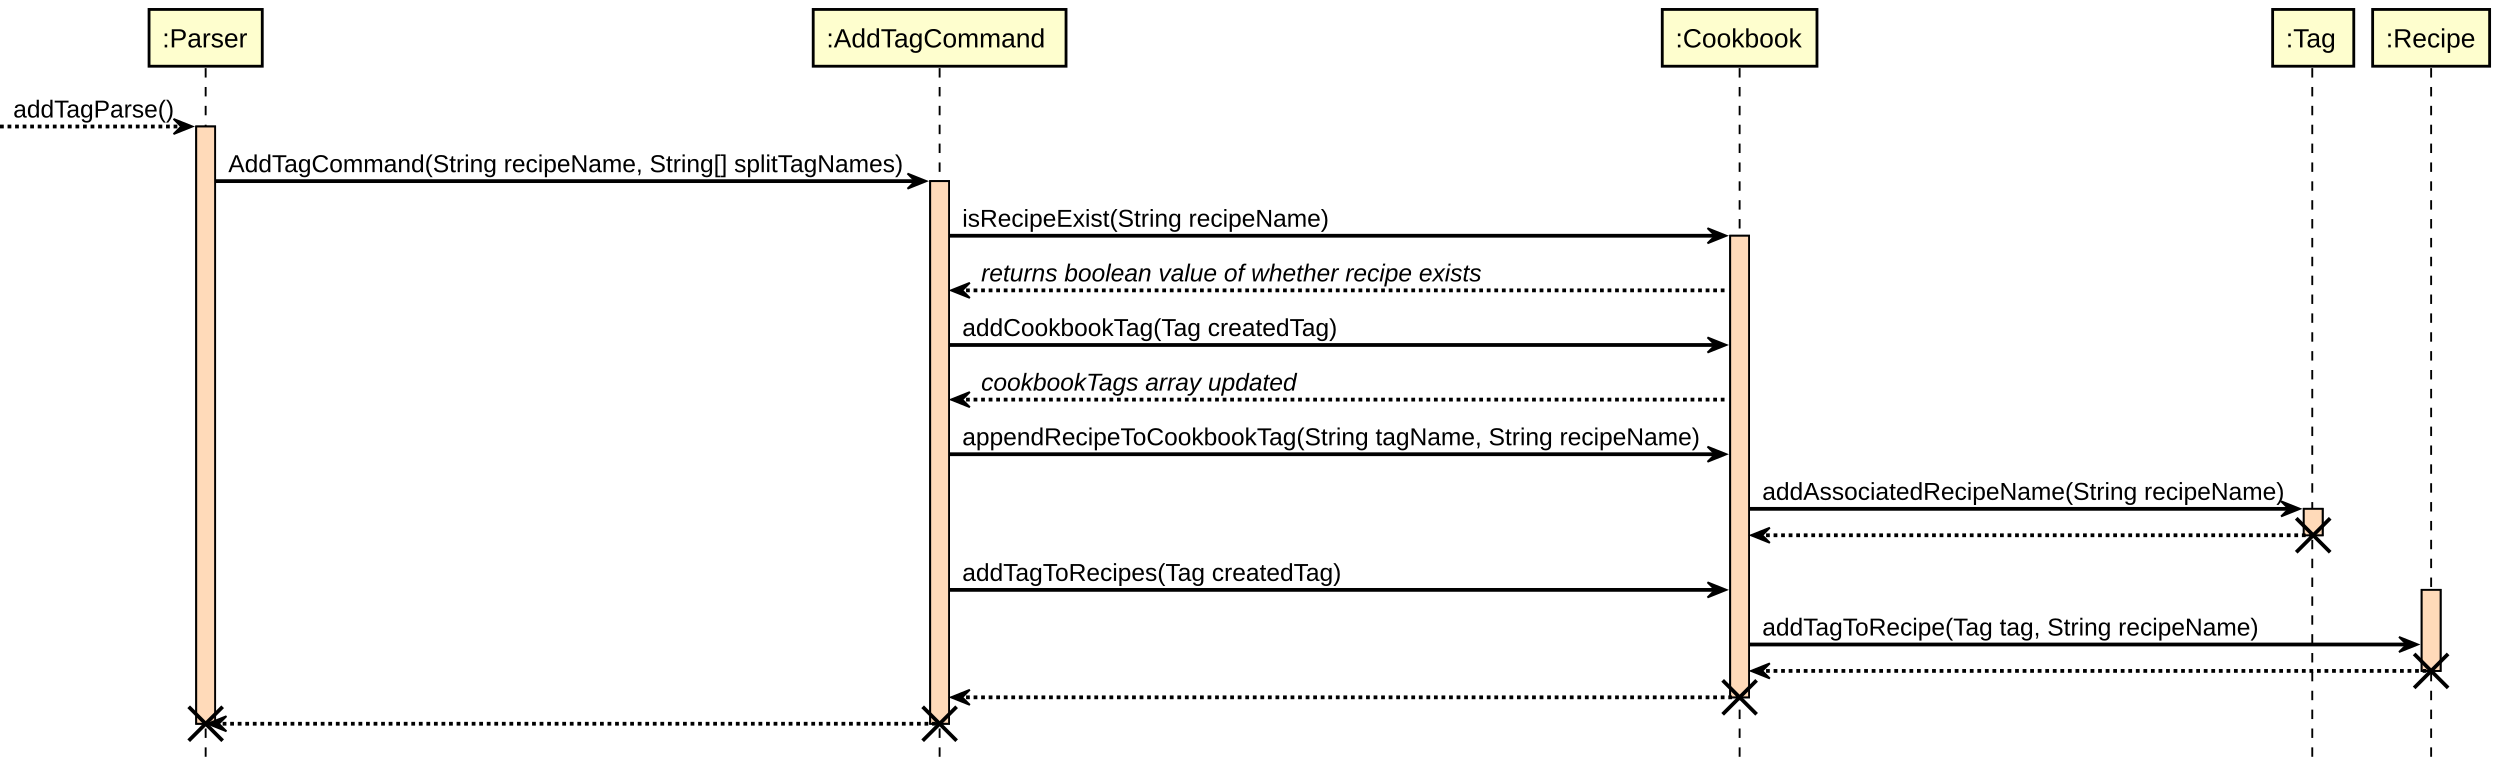
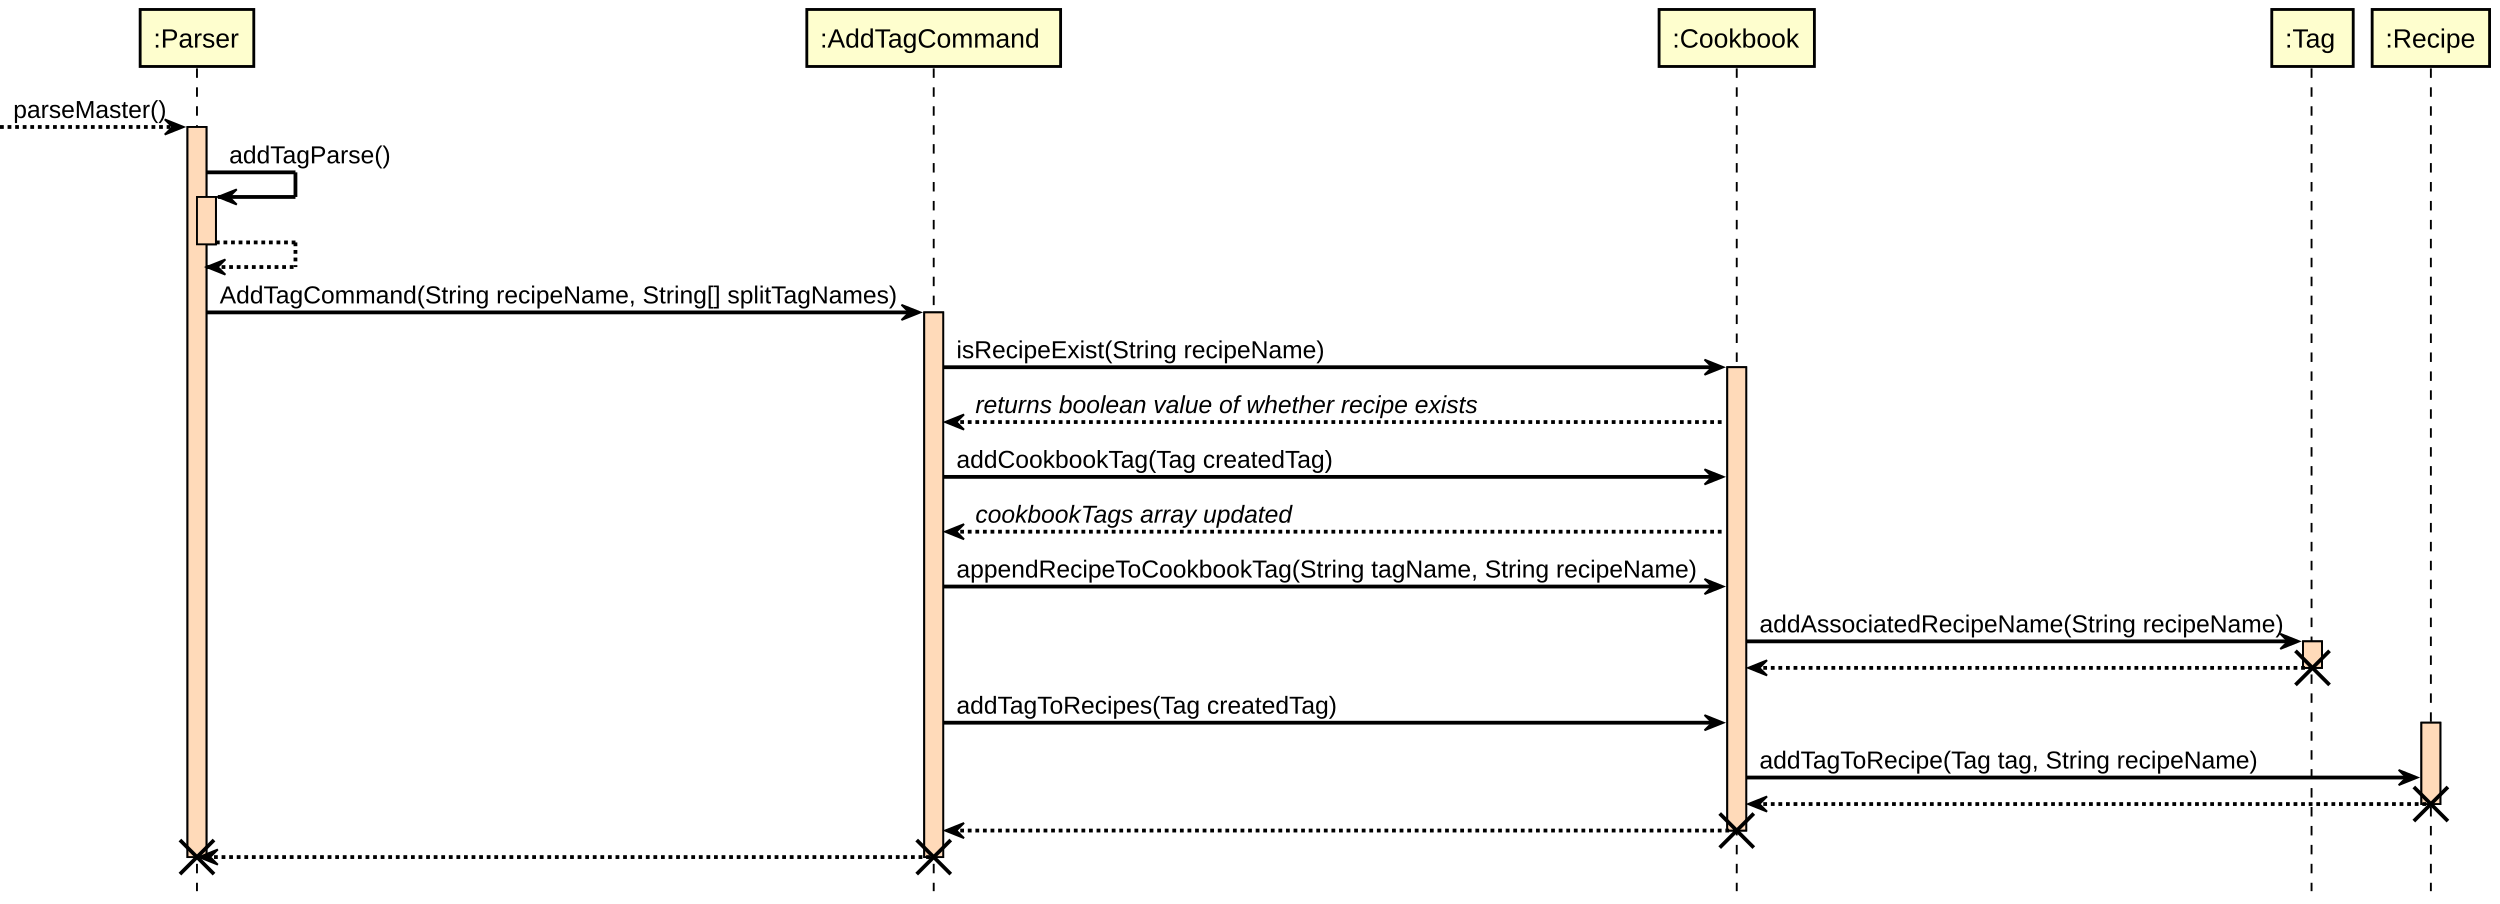
- <svg xmlns="http://www.w3.org/2000/svg" contentScriptType="application/ecmascript" contentStyleType="text/css" height="408px" preserveAspectRatio="none" style="width:1325px;height:408px;background:#FFFFFF;" version="1.1" viewBox="0 0 1325 408" width="1325px" zoomAndPan="magnify">
+ <svg xmlns="http://www.w3.org/2000/svg" contentScriptType="application/ecmascript" contentStyleType="text/css" height="477px" preserveAspectRatio="none" style="width:1320px;height:477px;background:#FFFFFF;" version="1.1" viewBox="0 0 1320 477" width="1320px" zoomAndPan="magnify">
  <defs />
  <g>
-     <rect fill="#FFDAB9" height="316.539" style="stroke:#000000;stroke-width:1.0;" width="10" x="104" y="67.047" />
-     <rect fill="#FFDAB9" height="287.59" style="stroke:#000000;stroke-width:1.0;" width="10" x="493" y="95.996" />
-     <rect fill="#FFDAB9" height="244.641" style="stroke:#000000;stroke-width:1.0;" width="10" x="917" y="124.945" />
-     <rect fill="#FFDAB9" height="14" style="stroke:#000000;stroke-width:1.0;" width="10" x="1221" y="269.688" />
-     <rect fill="#FFDAB9" height="42.949" style="stroke:#000000;stroke-width:1.0;" width="10" x="1283.5" y="312.637" />
-     <line style="stroke:#000000;stroke-width:1.0;stroke-dasharray:5.0,5.0;" x1="109" x2="109" y1="36.099" y2="401.586" />
-     <line style="stroke:#000000;stroke-width:1.0;stroke-dasharray:5.0,5.0;" x1="498" x2="498" y1="36.099" y2="401.586" />
-     <line style="stroke:#000000;stroke-width:1.0;stroke-dasharray:5.0,5.0;" x1="922" x2="922" y1="36.099" y2="401.586" />
-     <line style="stroke:#000000;stroke-width:1.0;stroke-dasharray:5.0,5.0;" x1="1225.5" x2="1225.5" y1="36.099" y2="401.586" />
-     <line style="stroke:#000000;stroke-width:1.0;stroke-dasharray:5.0,5.0;" x1="1288.5" x2="1288.5" y1="36.099" y2="401.586" />
-     <rect fill="#FEFECE" height="30.099" style="stroke:#000000;stroke-width:1.5;" width="60" x="79" y="5" />
-     <text fill="#000000" font-family="Arial" font-size="14" lengthAdjust="spacing" textLength="46" x="86" y="25.132">:Parser</text>
-     <rect fill="#FEFECE" height="30.099" style="stroke:#000000;stroke-width:1.5;" width="134" x="431" y="5" />
-     <text fill="#000000" font-family="Arial" font-size="14" lengthAdjust="spacing" textLength="120" x="438" y="25.132">:AddTagCommand</text>
-     <rect fill="#FEFECE" height="30.099" style="stroke:#000000;stroke-width:1.5;" width="82" x="881" y="5" />
-     <text fill="#000000" font-family="Arial" font-size="14" lengthAdjust="spacing" textLength="68" x="888" y="25.132">:Cookbook</text>
-     <rect fill="#FEFECE" height="30.099" style="stroke:#000000;stroke-width:1.5;" width="43" x="1204.5" y="5" />
-     <text fill="#000000" font-family="Arial" font-size="14" lengthAdjust="spacing" textLength="29" x="1211.5" y="25.132">:Tag</text>
-     <rect fill="#FEFECE" height="30.099" style="stroke:#000000;stroke-width:1.5;" width="62" x="1257.5" y="5" />
-     <text fill="#000000" font-family="Arial" font-size="14" lengthAdjust="spacing" textLength="48" x="1264.5" y="25.132">:Recipe</text>
-     <rect fill="#FFDAB9" height="316.539" style="stroke:#000000;stroke-width:1.0;" width="10" x="104" y="67.047" />
-     <rect fill="#FFDAB9" height="287.59" style="stroke:#000000;stroke-width:1.0;" width="10" x="493" y="95.996" />
-     <rect fill="#FFDAB9" height="244.641" style="stroke:#000000;stroke-width:1.0;" width="10" x="917" y="124.945" />
-     <rect fill="#FFDAB9" height="14" style="stroke:#000000;stroke-width:1.0;" width="10" x="1221" y="269.688" />
-     <rect fill="#FFDAB9" height="42.949" style="stroke:#000000;stroke-width:1.0;" width="10" x="1283.5" y="312.637" />
-     <polygon fill="#000000" points="92,63.047,102,67.047,92,71.047,96,67.047" style="stroke:#000000;stroke-width:1.0;" />
-     <line style="stroke:#000000;stroke-width:2.0;stroke-dasharray:2.0,2.0;" x1="0" x2="98" y1="67.047" y2="67.047" />
-     <text fill="#000000" font-family="Arial" font-size="13" lengthAdjust="spacing" textLength="85" x="7" y="62.292">addTagParse()</text>
-     <polygon fill="#000000" points="481,91.996,491,95.996,481,99.996,485,95.996" style="stroke:#000000;stroke-width:1.0;" />
-     <line style="stroke:#000000;stroke-width:2.0;" x1="114" x2="487" y1="95.996" y2="95.996" />
-     <text fill="#000000" font-family="Arial" font-size="13" lengthAdjust="spacing" textLength="360" x="121" y="91.241">AddTagCommand(String recipeName, String[] splitTagNames)</text>
-     <polygon fill="#000000" points="905,120.945,915,124.945,905,128.945,909,124.945" style="stroke:#000000;stroke-width:1.0;" />
-     <line style="stroke:#000000;stroke-width:2.0;" x1="503" x2="911" y1="124.945" y2="124.945" />
-     <text fill="#000000" font-family="Arial" font-size="13" lengthAdjust="spacing" textLength="195" x="510" y="120.19">isRecipeExist(String recipeName)</text>
-     <polygon fill="#000000" points="514,149.894,504,153.894,514,157.894,510,153.894" style="stroke:#000000;stroke-width:1.0;" />
-     <line style="stroke:#000000;stroke-width:2.0;stroke-dasharray:2.0,2.0;" x1="508" x2="916" y1="153.894" y2="153.894" />
-     <text fill="#000000" font-family="Arial" font-size="13" font-style="italic" lengthAdjust="spacing" textLength="266" x="520" y="149.139">returns boolean value of whether recipe exists</text>
-     <polygon fill="#000000" points="905,178.842,915,182.842,905,186.842,909,182.842" style="stroke:#000000;stroke-width:1.0;" />
-     <line style="stroke:#000000;stroke-width:2.0;" x1="503" x2="911" y1="182.842" y2="182.842" />
-     <text fill="#000000" font-family="Arial" font-size="13" lengthAdjust="spacing" textLength="200" x="510" y="178.087">addCookbookTag(Tag createdTag)</text>
-     <polygon fill="#000000" points="514,207.791,504,211.791,514,215.791,510,211.791" style="stroke:#000000;stroke-width:1.0;" />
-     <line style="stroke:#000000;stroke-width:2.0;stroke-dasharray:2.0,2.0;" x1="508" x2="916" y1="211.791" y2="211.791" />
-     <text fill="#000000" font-family="Arial" font-size="13" font-style="italic" lengthAdjust="spacing" textLength="168" x="520" y="207.036">cookbookTags array updated</text>
-     <polygon fill="#000000" points="905,236.74,915,240.74,905,244.74,909,240.74" style="stroke:#000000;stroke-width:1.0;" />
-     <line style="stroke:#000000;stroke-width:2.0;" x1="503" x2="911" y1="240.74" y2="240.74" />
-     <text fill="#000000" font-family="Arial" font-size="13" lengthAdjust="spacing" textLength="390" x="510" y="235.985">appendRecipeToCookbookTag(String tagName, String recipeName)</text>
-     <polygon fill="#000000" points="1209,265.688,1219,269.688,1209,273.688,1213,269.688" style="stroke:#000000;stroke-width:1.0;" />
-     <line style="stroke:#000000;stroke-width:2.0;" x1="927" x2="1215" y1="269.688" y2="269.688" />
-     <text fill="#000000" font-family="Arial" font-size="13" lengthAdjust="spacing" textLength="275" x="934" y="264.934">addAssociatedRecipeName(String recipeName)</text>
-     <polygon fill="#000000" points="938,279.688,928,283.688,938,287.688,934,283.688" style="stroke:#000000;stroke-width:1.0;" />
-     <line style="stroke:#000000;stroke-width:2.0;stroke-dasharray:2.0,2.0;" x1="932" x2="1225" y1="283.688" y2="283.688" />
-     <line style="stroke:#000000;stroke-width:2.0;" x1="1217" x2="1235" y1="274.688" y2="292.688" />
-     <line style="stroke:#000000;stroke-width:2.0;" x1="1217" x2="1235" y1="292.688" y2="274.688" />
-     <polygon fill="#000000" points="905,308.637,915,312.637,905,316.637,909,312.637" style="stroke:#000000;stroke-width:1.0;" />
-     <line style="stroke:#000000;stroke-width:2.0;" x1="503" x2="911" y1="312.637" y2="312.637" />
-     <text fill="#000000" font-family="Arial" font-size="13" lengthAdjust="spacing" textLength="204" x="510" y="307.882">addTagToRecipes(Tag createdTag)</text>
-     <polygon fill="#000000" points="1271.5,337.586,1281.5,341.586,1271.5,345.586,1275.5,341.586" style="stroke:#000000;stroke-width:1.0;" />
-     <line style="stroke:#000000;stroke-width:2.0;" x1="927" x2="1277.5" y1="341.586" y2="341.586" />
-     <text fill="#000000" font-family="Arial" font-size="13" lengthAdjust="spacing" textLength="265" x="934" y="336.831">addTagToRecipe(Tag tag, String recipeName)</text>
-     <polygon fill="#000000" points="938,351.586,928,355.586,938,359.586,934,355.586" style="stroke:#000000;stroke-width:1.0;" />
-     <line style="stroke:#000000;stroke-width:2.0;stroke-dasharray:2.0,2.0;" x1="932" x2="1287.5" y1="355.586" y2="355.586" />
-     <line style="stroke:#000000;stroke-width:2.0;" x1="1279.5" x2="1297.5" y1="346.586" y2="364.586" />
-     <line style="stroke:#000000;stroke-width:2.0;" x1="1279.5" x2="1297.5" y1="364.586" y2="346.586" />
-     <polygon fill="#000000" points="514,365.586,504,369.586,514,373.586,510,369.586" style="stroke:#000000;stroke-width:1.0;" />
-     <line style="stroke:#000000;stroke-width:2.0;stroke-dasharray:2.0,2.0;" x1="508" x2="921" y1="369.586" y2="369.586" />
-     <line style="stroke:#000000;stroke-width:2.0;" x1="913" x2="931" y1="360.586" y2="378.586" />
-     <line style="stroke:#000000;stroke-width:2.0;" x1="913" x2="931" y1="378.586" y2="360.586" />
-     <polygon fill="#000000" points="120,379.586,110,383.586,120,387.586,116,383.586" style="stroke:#000000;stroke-width:1.0;" />
-     <line style="stroke:#000000;stroke-width:2.0;stroke-dasharray:2.0,2.0;" x1="114" x2="497" y1="383.586" y2="383.586" />
-     <line style="stroke:#000000;stroke-width:2.0;" x1="489" x2="507" y1="374.586" y2="392.586" />
-     <line style="stroke:#000000;stroke-width:2.0;" x1="489" x2="507" y1="392.586" y2="374.586" />
-     <line style="stroke:#000000;stroke-width:2.0;" x1="100" x2="118" y1="374.586" y2="392.586" />
-     <line style="stroke:#000000;stroke-width:2.0;" x1="100" x2="118" y1="392.586" y2="374.586" />
+     <rect fill="#FFDAB9" height="385.487" style="stroke:#000000;stroke-width:1.0;" width="10" x="99" y="67.047" />
+     <rect fill="#FFDAB9" height="25" style="stroke:#000000;stroke-width:1.0;" width="10" x="104" y="103.996" />
+     <rect fill="#FFDAB9" height="287.59" style="stroke:#000000;stroke-width:1.0;" width="10" x="488" y="164.945" />
+     <rect fill="#FFDAB9" height="244.641" style="stroke:#000000;stroke-width:1.0;" width="10" x="912" y="193.894" />
+     <rect fill="#FFDAB9" height="14" style="stroke:#000000;stroke-width:1.0;" width="10" x="1216" y="338.637" />
+     <rect fill="#FFDAB9" height="42.949" style="stroke:#000000;stroke-width:1.0;" width="10" x="1278.5" y="381.586" />
+     <line style="stroke:#000000;stroke-width:1.0;stroke-dasharray:5.0,5.0;" x1="104" x2="104" y1="36.099" y2="470.535" />
+     <line style="stroke:#000000;stroke-width:1.0;stroke-dasharray:5.0,5.0;" x1="493" x2="493" y1="36.099" y2="470.535" />
+     <line style="stroke:#000000;stroke-width:1.0;stroke-dasharray:5.0,5.0;" x1="917" x2="917" y1="36.099" y2="470.535" />
+     <line style="stroke:#000000;stroke-width:1.0;stroke-dasharray:5.0,5.0;" x1="1220.5" x2="1220.5" y1="36.099" y2="470.535" />
+     <line style="stroke:#000000;stroke-width:1.0;stroke-dasharray:5.0,5.0;" x1="1283.5" x2="1283.5" y1="36.099" y2="470.535" />
+     <rect fill="#FEFECE" height="30.099" style="stroke:#000000;stroke-width:1.5;" width="60" x="74" y="5" />
+     <text fill="#000000" font-family="Arial" font-size="14" lengthAdjust="spacing" textLength="46" x="81" y="25.132">:Parser</text>
+     <rect fill="#FEFECE" height="30.099" style="stroke:#000000;stroke-width:1.5;" width="134" x="426" y="5" />
+     <text fill="#000000" font-family="Arial" font-size="14" lengthAdjust="spacing" textLength="120" x="433" y="25.132">:AddTagCommand</text>
+     <rect fill="#FEFECE" height="30.099" style="stroke:#000000;stroke-width:1.5;" width="82" x="876" y="5" />
+     <text fill="#000000" font-family="Arial" font-size="14" lengthAdjust="spacing" textLength="68" x="883" y="25.132">:Cookbook</text>
+     <rect fill="#FEFECE" height="30.099" style="stroke:#000000;stroke-width:1.5;" width="43" x="1199.5" y="5" />
+     <text fill="#000000" font-family="Arial" font-size="14" lengthAdjust="spacing" textLength="29" x="1206.5" y="25.132">:Tag</text>
+     <rect fill="#FEFECE" height="30.099" style="stroke:#000000;stroke-width:1.5;" width="62" x="1252.5" y="5" />
+     <text fill="#000000" font-family="Arial" font-size="14" lengthAdjust="spacing" textLength="48" x="1259.5" y="25.132">:Recipe</text>
+     <rect fill="#FFDAB9" height="385.487" style="stroke:#000000;stroke-width:1.0;" width="10" x="99" y="67.047" />
+     <rect fill="#FFDAB9" height="25" style="stroke:#000000;stroke-width:1.0;" width="10" x="104" y="103.996" />
+     <rect fill="#FFDAB9" height="287.59" style="stroke:#000000;stroke-width:1.0;" width="10" x="488" y="164.945" />
+     <rect fill="#FFDAB9" height="244.641" style="stroke:#000000;stroke-width:1.0;" width="10" x="912" y="193.894" />
+     <rect fill="#FFDAB9" height="14" style="stroke:#000000;stroke-width:1.0;" width="10" x="1216" y="338.637" />
+     <rect fill="#FFDAB9" height="42.949" style="stroke:#000000;stroke-width:1.0;" width="10" x="1278.5" y="381.586" />
+     <polygon fill="#000000" points="87,63.047,97,67.047,87,71.047,91,67.047" style="stroke:#000000;stroke-width:1.0;" />
+     <line style="stroke:#000000;stroke-width:2.0;stroke-dasharray:2.0,2.0;" x1="0" x2="93" y1="67.047" y2="67.047" />
+     <text fill="#000000" font-family="Arial" font-size="13" lengthAdjust="spacing" textLength="80" x="7" y="62.292">parseMaster()</text>
+     <line style="stroke:#000000;stroke-width:2.0;" x1="109" x2="156" y1="90.996" y2="90.996" />
+     <line style="stroke:#000000;stroke-width:2.0;" x1="156" x2="156" y1="90.996" y2="103.996" />
+     <line style="stroke:#000000;stroke-width:2.0;" x1="115" x2="156" y1="103.996" y2="103.996" />
+     <polygon fill="#000000" points="125,99.996,115,103.996,125,107.996,121,103.996" style="stroke:#000000;stroke-width:1.0;" />
+     <text fill="#000000" font-family="Arial" font-size="13" lengthAdjust="spacing" textLength="85" x="121" y="86.241">addTagParse()</text>
+     <line style="stroke:#000000;stroke-width:2.0;stroke-dasharray:2.0,2.0;" x1="114" x2="156" y1="127.996" y2="127.996" />
+     <line style="stroke:#000000;stroke-width:2.0;stroke-dasharray:2.0,2.0;" x1="156" x2="156" y1="127.996" y2="140.996" />
+     <line style="stroke:#000000;stroke-width:2.0;stroke-dasharray:2.0,2.0;" x1="109" x2="156" y1="140.996" y2="140.996" />
+     <polygon fill="#000000" points="119,136.996,109,140.996,119,144.996,115,140.996" style="stroke:#000000;stroke-width:1.0;" />
+     <polygon fill="#000000" points="476,160.945,486,164.945,476,168.945,480,164.945" style="stroke:#000000;stroke-width:1.0;" />
+     <line style="stroke:#000000;stroke-width:2.0;" x1="109" x2="482" y1="164.945" y2="164.945" />
+     <text fill="#000000" font-family="Arial" font-size="13" lengthAdjust="spacing" textLength="360" x="116" y="160.19">AddTagCommand(String recipeName, String[] splitTagNames)</text>
+     <polygon fill="#000000" points="900,189.894,910,193.894,900,197.894,904,193.894" style="stroke:#000000;stroke-width:1.0;" />
+     <line style="stroke:#000000;stroke-width:2.0;" x1="498" x2="906" y1="193.894" y2="193.894" />
+     <text fill="#000000" font-family="Arial" font-size="13" lengthAdjust="spacing" textLength="195" x="505" y="189.139">isRecipeExist(String recipeName)</text>
+     <polygon fill="#000000" points="509,218.842,499,222.842,509,226.842,505,222.842" style="stroke:#000000;stroke-width:1.0;" />
+     <line style="stroke:#000000;stroke-width:2.0;stroke-dasharray:2.0,2.0;" x1="503" x2="911" y1="222.842" y2="222.842" />
+     <text fill="#000000" font-family="Arial" font-size="13" font-style="italic" lengthAdjust="spacing" textLength="266" x="515" y="218.087">returns boolean value of whether recipe exists</text>
+     <polygon fill="#000000" points="900,247.791,910,251.791,900,255.791,904,251.791" style="stroke:#000000;stroke-width:1.0;" />
+     <line style="stroke:#000000;stroke-width:2.0;" x1="498" x2="906" y1="251.791" y2="251.791" />
+     <text fill="#000000" font-family="Arial" font-size="13" lengthAdjust="spacing" textLength="200" x="505" y="247.036">addCookbookTag(Tag createdTag)</text>
+     <polygon fill="#000000" points="509,276.74,499,280.74,509,284.74,505,280.74" style="stroke:#000000;stroke-width:1.0;" />
+     <line style="stroke:#000000;stroke-width:2.0;stroke-dasharray:2.0,2.0;" x1="503" x2="911" y1="280.74" y2="280.74" />
+     <text fill="#000000" font-family="Arial" font-size="13" font-style="italic" lengthAdjust="spacing" textLength="168" x="515" y="275.985">cookbookTags array updated</text>
+     <polygon fill="#000000" points="900,305.688,910,309.688,900,313.688,904,309.688" style="stroke:#000000;stroke-width:1.0;" />
+     <line style="stroke:#000000;stroke-width:2.0;" x1="498" x2="906" y1="309.688" y2="309.688" />
+     <text fill="#000000" font-family="Arial" font-size="13" lengthAdjust="spacing" textLength="390" x="505" y="304.934">appendRecipeToCookbookTag(String tagName, String recipeName)</text>
+     <polygon fill="#000000" points="1204,334.637,1214,338.637,1204,342.637,1208,338.637" style="stroke:#000000;stroke-width:1.0;" />
+     <line style="stroke:#000000;stroke-width:2.0;" x1="922" x2="1210" y1="338.637" y2="338.637" />
+     <text fill="#000000" font-family="Arial" font-size="13" lengthAdjust="spacing" textLength="275" x="929" y="333.882">addAssociatedRecipeName(String recipeName)</text>
+     <polygon fill="#000000" points="933,348.637,923,352.637,933,356.637,929,352.637" style="stroke:#000000;stroke-width:1.0;" />
+     <line style="stroke:#000000;stroke-width:2.0;stroke-dasharray:2.0,2.0;" x1="927" x2="1220" y1="352.637" y2="352.637" />
+     <line style="stroke:#000000;stroke-width:2.0;" x1="1212" x2="1230" y1="343.637" y2="361.637" />
+     <line style="stroke:#000000;stroke-width:2.0;" x1="1212" x2="1230" y1="361.637" y2="343.637" />
+     <polygon fill="#000000" points="900,377.586,910,381.586,900,385.586,904,381.586" style="stroke:#000000;stroke-width:1.0;" />
+     <line style="stroke:#000000;stroke-width:2.0;" x1="498" x2="906" y1="381.586" y2="381.586" />
+     <text fill="#000000" font-family="Arial" font-size="13" lengthAdjust="spacing" textLength="204" x="505" y="376.831">addTagToRecipes(Tag createdTag)</text>
+     <polygon fill="#000000" points="1266.5,406.535,1276.5,410.535,1266.5,414.535,1270.5,410.535" style="stroke:#000000;stroke-width:1.0;" />
+     <line style="stroke:#000000;stroke-width:2.0;" x1="922" x2="1272.5" y1="410.535" y2="410.535" />
+     <text fill="#000000" font-family="Arial" font-size="13" lengthAdjust="spacing" textLength="265" x="929" y="405.78">addTagToRecipe(Tag tag, String recipeName)</text>
+     <polygon fill="#000000" points="933,420.535,923,424.535,933,428.535,929,424.535" style="stroke:#000000;stroke-width:1.0;" />
+     <line style="stroke:#000000;stroke-width:2.0;stroke-dasharray:2.0,2.0;" x1="927" x2="1282.5" y1="424.535" y2="424.535" />
+     <line style="stroke:#000000;stroke-width:2.0;" x1="1274.5" x2="1292.5" y1="415.535" y2="433.535" />
+     <line style="stroke:#000000;stroke-width:2.0;" x1="1274.5" x2="1292.5" y1="433.535" y2="415.535" />
+     <polygon fill="#000000" points="509,434.535,499,438.535,509,442.535,505,438.535" style="stroke:#000000;stroke-width:1.0;" />
+     <line style="stroke:#000000;stroke-width:2.0;stroke-dasharray:2.0,2.0;" x1="503" x2="916" y1="438.535" y2="438.535" />
+     <line style="stroke:#000000;stroke-width:2.0;" x1="908" x2="926" y1="429.535" y2="447.535" />
+     <line style="stroke:#000000;stroke-width:2.0;" x1="908" x2="926" y1="447.535" y2="429.535" />
+     <polygon fill="#000000" points="115,448.535,105,452.535,115,456.535,111,452.535" style="stroke:#000000;stroke-width:1.0;" />
+     <line style="stroke:#000000;stroke-width:2.0;stroke-dasharray:2.0,2.0;" x1="109" x2="492" y1="452.535" y2="452.535" />
+     <line style="stroke:#000000;stroke-width:2.0;" x1="484" x2="502" y1="443.535" y2="461.535" />
+     <line style="stroke:#000000;stroke-width:2.0;" x1="484" x2="502" y1="461.535" y2="443.535" />
+     <line style="stroke:#000000;stroke-width:2.0;" x1="95" x2="113" y1="443.535" y2="461.535" />
+     <line style="stroke:#000000;stroke-width:2.0;" x1="95" x2="113" y1="461.535" y2="443.535" />
  </g>
</svg>
